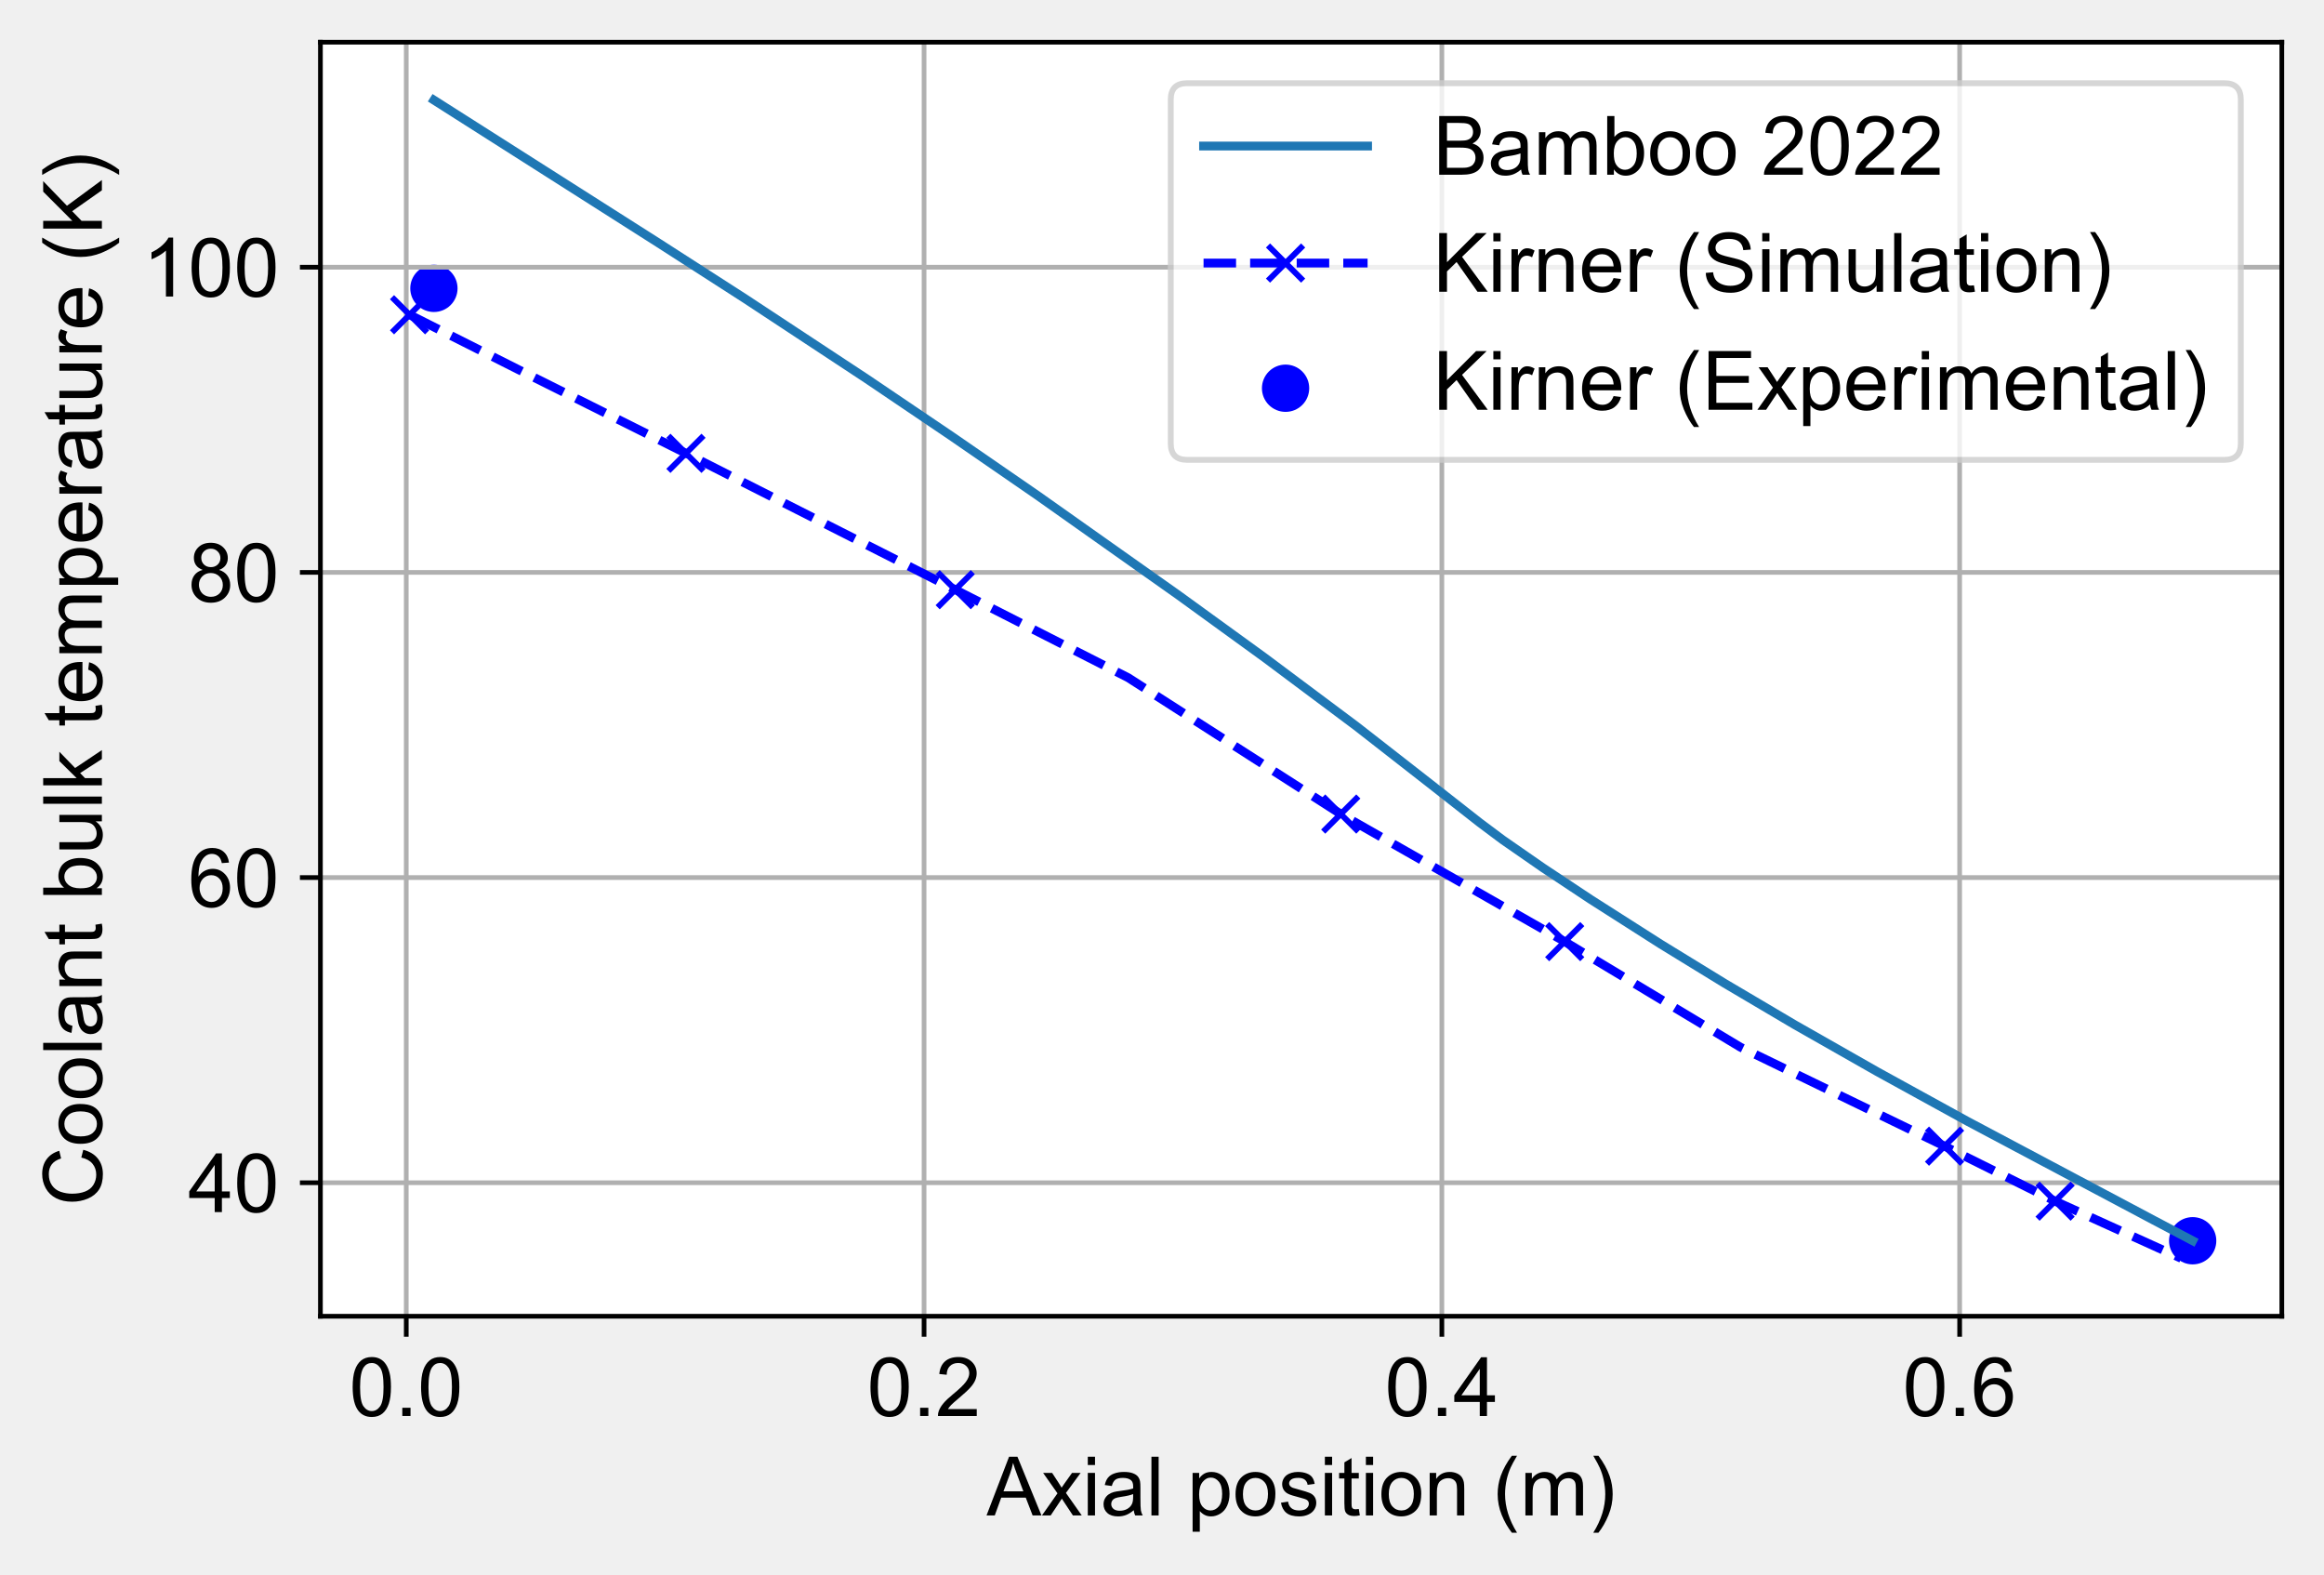
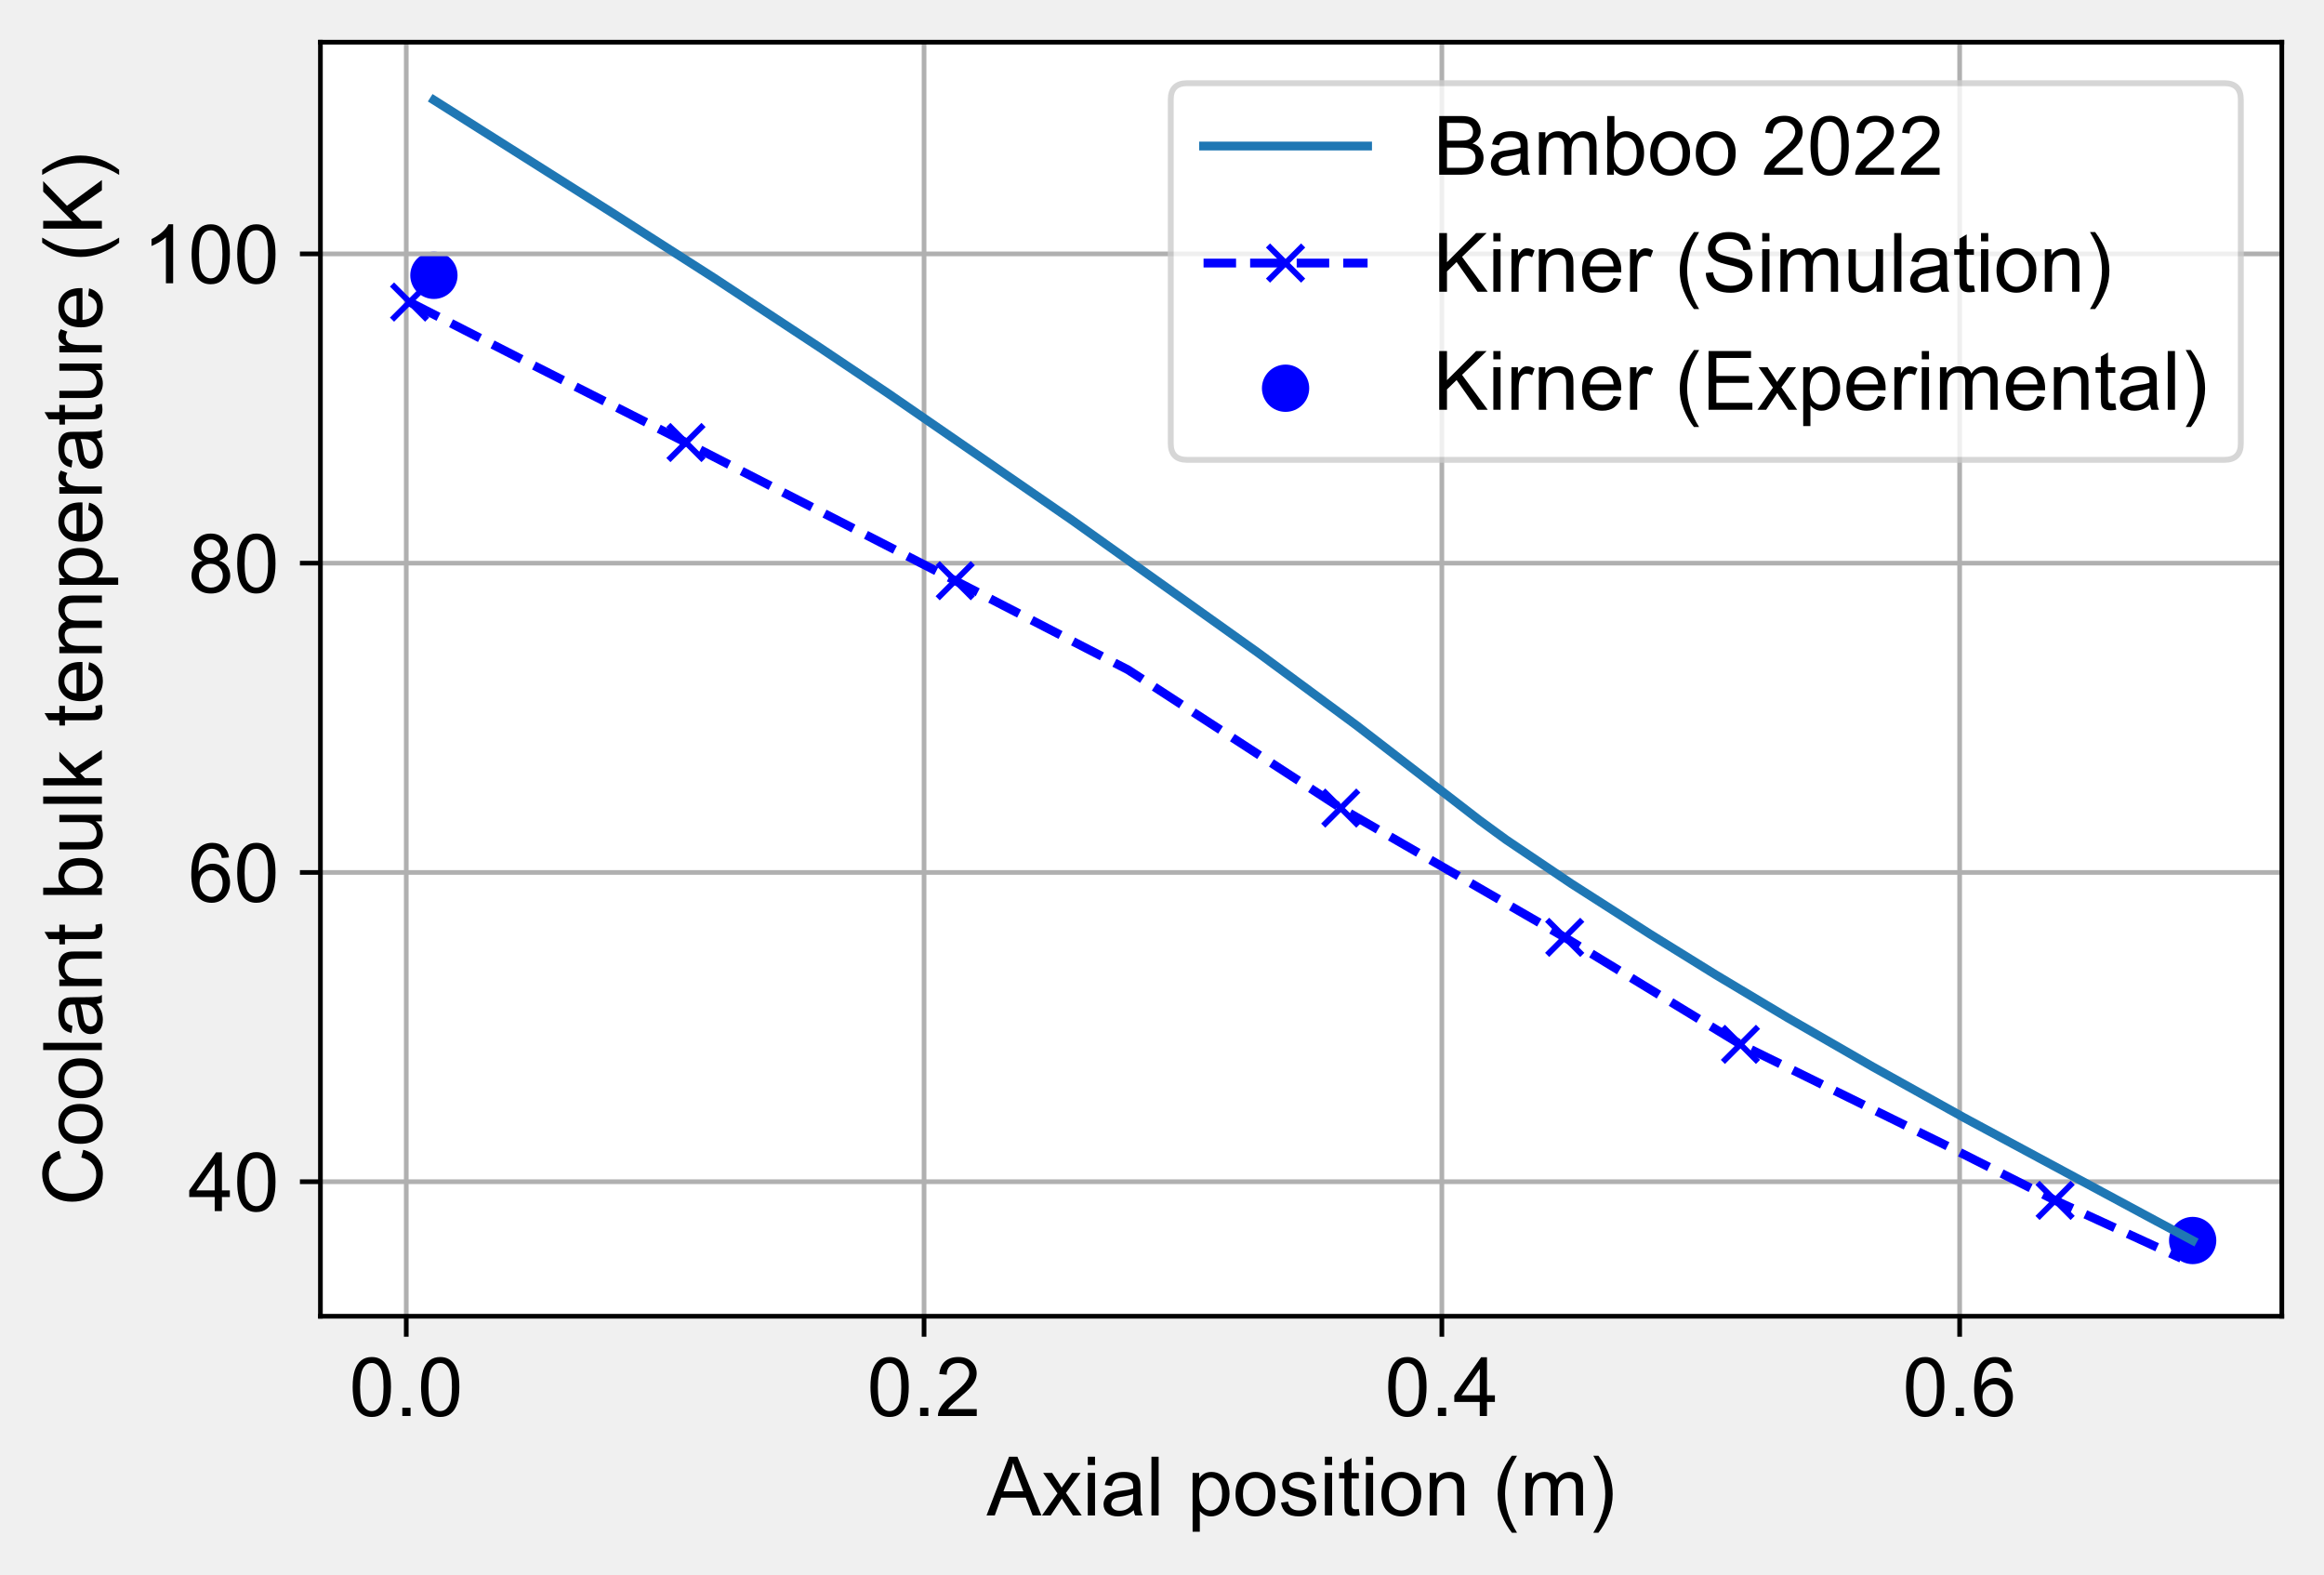
<svg xmlns="http://www.w3.org/2000/svg" xmlns:xlink="http://www.w3.org/1999/xlink" height="268.782pt" version="1.1" viewBox="0 0 396.694 268.782" width="396.694pt">
  <defs>
    <style type="text/css">*{stroke-linecap:butt;stroke-linejoin:round;}</style>
  </defs>
  <g id="figure_1">
    <g id="patch_1">
      <path d="M 0 268.782  L 396.694 268.782  L 396.694 0  L 0 0  z " style="fill:none;" />
    </g>
    <g id="axes_1">
      <g id="patch_2">
        <path d="M 54.694 224.64  L 389.494 224.64  L 389.494 7.2  L 54.694 7.2  z " style="fill:#ffffff;" />
      </g>
      <g id="PathCollection_1">
        <defs>
-           <path d="M 0 3.536  C 0.938 3.536 1.837 3.163 2.5 2.5  C 3.163 1.837 3.536 0.938 3.536 0  C 3.536 -0.938 3.163 -1.837 2.5 -2.5  C 1.837 -3.163 0.938 -3.536 0 -3.536  C -0.938 -3.536 -1.837 -3.163 -2.5 -2.5  C -3.163 -1.837 -3.536 -0.938 -3.536 0  C -3.536 0.938 -3.163 1.837 -2.5 2.5  C -1.837 3.163 -0.938 3.536 0 3.536  z " id="m0545c2f01d" style="stroke:#0000ff;" />
+           <path d="M 0 3.536  C 0.938 3.536 1.837 3.163 2.5 2.5  C 3.163 1.837 3.536 0.938 3.536 0  C 3.536 -0.938 3.163 -1.837 2.5 -2.5  C 1.837 -3.163 0.938 -3.536 0 -3.536  C -0.938 -3.536 -1.837 -3.163 -2.5 -2.5  C -3.163 -1.837 -3.536 -0.938 -3.536 0  C -3.536 0.938 -3.163 1.837 -2.5 2.5  C -1.837 3.163 -0.938 3.536 0 3.536  z " id="m2057352fea" style="stroke:#0000ff;" />
        </defs>
-         <g clip-path="url(#pb75b479ea5)">
-           <use style="fill:#0000ff;stroke:#0000ff;" x="374.276" xlink:href="#m0545c2f01d" y="211.754" />
-           <use style="fill:#0000ff;stroke:#0000ff;" x="74.066" xlink:href="#m0545c2f01d" y="49.214" />
+         <g clip-path="url(#p972bceda87)">
+           <use style="fill:#0000ff;stroke:#0000ff;" x="374.276" xlink:href="#m2057352fea" y="211.713" />
+           <use style="fill:#0000ff;stroke:#0000ff;" x="74.066" xlink:href="#m2057352fea" y="46.99" />
        </g>
      </g>
      <g id="matplotlib.axis_1">
        <g id="xtick_1">
          <g id="line2d_1">
-             <path clip-path="url(#pb75b479ea5)" d="M 69.347 224.64  L 69.347 7.2  " style="fill:none;stroke:#b0b0b0;stroke-linecap:square;stroke-width:0.8;" />
+             <path clip-path="url(#p972bceda87)" d="M 69.347 224.64  L 69.347 7.2  " style="fill:none;stroke:#b0b0b0;stroke-linecap:square;stroke-width:0.8;" />
          </g>
          <g id="line2d_2">
            <defs>
-               <path d="M 0 0  L 0 3.5  " id="me7c7c42b5c" style="stroke:#000000;stroke-width:0.8;" />
-             </defs>
-             <g>
-               <use style="stroke:#000000;stroke-width:0.8;" x="69.347" xlink:href="#me7c7c42b5c" y="224.64" />
+               <path d="M 0 0  L 0 3.5  " id="m63f755b5a6" style="stroke:#000000;stroke-width:0.8;" />
+             </defs>
+             <g>
+               <use style="stroke:#000000;stroke-width:0.8;" x="69.347" xlink:href="#m63f755b5a6" y="224.64" />
            </g>
          </g>
          <g id="text_1">
            <g transform="translate(59.61658 241.6609)scale(0.14 -0.14)">
              <defs>
                <path d="M 4.156 35.297  Q 4.156 48 6.766 55.734  Q 9.375 63.484 14.516 67.672  Q 19.672 71.875 27.484 71.875  Q 33.25 71.875 37.594 69.547  Q 41.938 67.234 44.766 62.859  Q 47.609 58.5 49.219 52.219  Q 50.828 45.953 50.828 35.297  Q 50.828 22.703 48.234 14.969  Q 45.656 7.234 40.5 3  Q 35.359 -1.219 27.484 -1.219  Q 17.141 -1.219 11.234 6.203  Q 4.156 15.141 4.156 35.297  z M 13.188 35.297  Q 13.188 17.672 17.312 11.828  Q 21.438 6 27.484 6  Q 33.547 6 37.672 11.859  Q 41.797 17.719 41.797 35.297  Q 41.797 52.984 37.672 58.781  Q 33.547 64.594 27.391 64.594  Q 21.344 64.594 17.719 59.469  Q 13.188 52.938 13.188 35.297  z " id="ArialMT-48" />
                <path d="M 9.078 0  L 9.078 10.016  L 19.094 10.016  L 19.094 0  z " id="ArialMT-46" />
              </defs>
              <use xlink:href="#ArialMT-48" />
              <use x="55.615" xlink:href="#ArialMT-46" />
              <use x="83.398" xlink:href="#ArialMT-48" />
            </g>
          </g>
        </g>
        <g id="xtick_2">
          <g id="line2d_3">
-             <path clip-path="url(#pb75b479ea5)" d="M 157.732 224.64  L 157.732 7.2  " style="fill:none;stroke:#b0b0b0;stroke-linecap:square;stroke-width:0.8;" />
+             <path clip-path="url(#p972bceda87)" d="M 157.732 224.64  L 157.732 7.2  " style="fill:none;stroke:#b0b0b0;stroke-linecap:square;stroke-width:0.8;" />
          </g>
          <g id="line2d_4">
            <g>
-               <use style="stroke:#000000;stroke-width:0.8;" x="157.732" xlink:href="#me7c7c42b5c" y="224.64" />
+               <use style="stroke:#000000;stroke-width:0.8;" x="157.732" xlink:href="#m63f755b5a6" y="224.64" />
            </g>
          </g>
          <g id="text_2">
            <g transform="translate(148.0019 241.6609)scale(0.14 -0.14)">
              <defs>
                <path d="M 50.344 8.453  L 50.344 0  L 3.031 0  Q 2.938 3.172 4.047 6.109  Q 5.859 10.938 9.828 15.625  Q 13.812 20.312 21.344 26.469  Q 33.016 36.031 37.109 41.625  Q 41.219 47.219 41.219 52.203  Q 41.219 57.422 37.469 61  Q 33.734 64.594 27.734 64.594  Q 21.391 64.594 17.578 60.781  Q 13.766 56.984 13.719 50.25  L 4.688 51.172  Q 5.609 61.281 11.656 66.578  Q 17.719 71.875 27.938 71.875  Q 38.234 71.875 44.234 66.156  Q 50.25 60.453 50.25 52  Q 50.25 47.703 48.484 43.547  Q 46.734 39.406 42.656 34.812  Q 38.578 30.219 29.109 22.219  Q 21.188 15.578 18.938 13.203  Q 16.703 10.844 15.234 8.453  z " id="ArialMT-50" />
              </defs>
              <use xlink:href="#ArialMT-48" />
              <use x="55.615" xlink:href="#ArialMT-46" />
              <use x="83.398" xlink:href="#ArialMT-50" />
            </g>
          </g>
        </g>
        <g id="xtick_3">
          <g id="line2d_5">
-             <path clip-path="url(#pb75b479ea5)" d="M 246.117 224.64  L 246.117 7.2  " style="fill:none;stroke:#b0b0b0;stroke-linecap:square;stroke-width:0.8;" />
+             <path clip-path="url(#p972bceda87)" d="M 246.117 224.64  L 246.117 7.2  " style="fill:none;stroke:#b0b0b0;stroke-linecap:square;stroke-width:0.8;" />
          </g>
          <g id="line2d_6">
            <g>
-               <use style="stroke:#000000;stroke-width:0.8;" x="246.117" xlink:href="#me7c7c42b5c" y="224.64" />
+               <use style="stroke:#000000;stroke-width:0.8;" x="246.117" xlink:href="#m63f755b5a6" y="224.64" />
            </g>
          </g>
          <g id="text_3">
            <g transform="translate(236.3872 241.6609)scale(0.14 -0.14)">
              <defs>
                <path d="M 32.328 0  L 32.328 17.141  L 1.266 17.141  L 1.266 25.203  L 33.938 71.578  L 41.109 71.578  L 41.109 25.203  L 50.781 25.203  L 50.781 17.141  L 41.109 17.141  L 41.109 0  z M 32.328 25.203  L 32.328 57.469  L 9.906 25.203  z " id="ArialMT-52" />
              </defs>
              <use xlink:href="#ArialMT-48" />
              <use x="55.615" xlink:href="#ArialMT-46" />
              <use x="83.398" xlink:href="#ArialMT-52" />
            </g>
          </g>
        </g>
        <g id="xtick_4">
          <g id="line2d_7">
-             <path clip-path="url(#pb75b479ea5)" d="M 334.502 224.64  L 334.502 7.2  " style="fill:none;stroke:#b0b0b0;stroke-linecap:square;stroke-width:0.8;" />
+             <path clip-path="url(#p972bceda87)" d="M 334.502 224.64  L 334.502 7.2  " style="fill:none;stroke:#b0b0b0;stroke-linecap:square;stroke-width:0.8;" />
          </g>
          <g id="line2d_8">
            <g>
-               <use style="stroke:#000000;stroke-width:0.8;" x="334.502" xlink:href="#me7c7c42b5c" y="224.64" />
+               <use style="stroke:#000000;stroke-width:0.8;" x="334.502" xlink:href="#m63f755b5a6" y="224.64" />
            </g>
          </g>
          <g id="text_4">
            <g transform="translate(324.7725 241.6609)scale(0.14 -0.14)">
              <defs>
                <path d="M 49.75 54.047  L 41.016 53.375  Q 39.844 58.547 37.703 60.891  Q 34.125 64.656 28.906 64.656  Q 24.703 64.656 21.531 62.312  Q 17.391 59.281 14.984 53.469  Q 12.594 47.656 12.5 36.922  Q 15.672 41.75 20.266 44.094  Q 24.859 46.438 29.891 46.438  Q 38.672 46.438 44.844 39.969  Q 51.031 33.5 51.031 23.25  Q 51.031 16.5 48.125 10.719  Q 45.219 4.938 40.141 1.859  Q 35.062 -1.219 28.609 -1.219  Q 17.625 -1.219 10.688 6.859  Q 3.766 14.938 3.766 33.5  Q 3.766 54.25 11.422 63.672  Q 18.109 71.875 29.438 71.875  Q 37.891 71.875 43.281 67.141  Q 48.688 62.406 49.75 54.047  z M 13.875 23.188  Q 13.875 18.656 15.797 14.5  Q 17.719 10.359 21.188 8.172  Q 24.656 6 28.469 6  Q 34.031 6 38.031 10.484  Q 42.047 14.984 42.047 22.703  Q 42.047 30.125 38.078 34.391  Q 34.125 38.672 28.125 38.672  Q 22.172 38.672 18.016 34.391  Q 13.875 30.125 13.875 23.188  z " id="ArialMT-54" />
              </defs>
              <use xlink:href="#ArialMT-48" />
              <use x="55.615" xlink:href="#ArialMT-46" />
              <use x="83.398" xlink:href="#ArialMT-54" />
            </g>
          </g>
        </g>
        <g id="text_5">
          <g transform="translate(168.4139 258.635)scale(0.14 -0.14)">
            <defs>
              <path d="M -0.141 0  L 27.344 71.578  L 37.547 71.578  L 66.844 0  L 56.062 0  L 47.703 21.688  L 17.781 21.688  L 9.906 0  z M 20.516 29.391  L 44.781 29.391  L 37.312 49.219  Q 33.891 58.25 32.234 64.062  Q 30.859 57.172 28.375 50.391  z " id="ArialMT-65" />
              <path d="M 0.734 0  L 19.672 26.953  L 2.156 51.859  L 13.141 51.859  L 21.094 39.703  Q 23.344 36.234 24.703 33.891  Q 26.859 37.109 28.656 39.594  L 37.406 51.859  L 47.906 51.859  L 29.984 27.438  L 49.266 0  L 38.484 0  L 27.828 16.109  L 25 20.453  L 11.375 0  z " id="ArialMT-120" />
              <path d="M 6.641 61.469  L 6.641 71.578  L 15.438 71.578  L 15.438 61.469  z M 6.641 0  L 6.641 51.859  L 15.438 51.859  L 15.438 0  z " id="ArialMT-105" />
              <path d="M 40.438 6.391  Q 35.547 2.25 31.031 0.531  Q 26.516 -1.172 21.344 -1.172  Q 12.797 -1.172 8.203 3  Q 3.609 7.172 3.609 13.672  Q 3.609 17.484 5.344 20.625  Q 7.078 23.781 9.891 25.688  Q 12.703 27.594 16.219 28.562  Q 18.797 29.25 24.031 29.891  Q 34.672 31.156 39.703 32.906  Q 39.75 34.719 39.75 35.203  Q 39.75 40.578 37.25 42.781  Q 33.891 45.75 27.25 45.75  Q 21.047 45.75 18.094 43.578  Q 15.141 41.406 13.719 35.891  L 5.125 37.062  Q 6.297 42.578 8.984 45.969  Q 11.672 49.359 16.75 51.188  Q 21.828 53.031 28.516 53.031  Q 35.156 53.031 39.297 51.469  Q 43.453 49.906 45.406 47.531  Q 47.359 45.172 48.141 41.547  Q 48.578 39.312 48.578 33.453  L 48.578 21.734  Q 48.578 9.469 49.141 6.219  Q 49.703 2.984 51.375 0  L 42.188 0  Q 40.828 2.734 40.438 6.391  z M 39.703 26.031  Q 34.906 24.078 25.344 22.703  Q 19.922 21.922 17.672 20.938  Q 15.438 19.969 14.203 18.094  Q 12.984 16.219 12.984 13.922  Q 12.984 10.406 15.641 8.062  Q 18.312 5.719 23.438 5.719  Q 28.516 5.719 32.469 7.938  Q 36.422 10.156 38.281 14.016  Q 39.703 17 39.703 22.797  z " id="ArialMT-97" />
              <path d="M 6.391 0  L 6.391 71.578  L 15.188 71.578  L 15.188 0  z " id="ArialMT-108" />
              <path id="ArialMT-32" />
              <path d="M 6.594 -19.875  L 6.594 51.859  L 14.594 51.859  L 14.594 45.125  Q 17.438 49.078 21 51.047  Q 24.562 53.031 29.641 53.031  Q 36.281 53.031 41.359 49.609  Q 46.438 46.188 49.016 39.953  Q 51.609 33.734 51.609 26.312  Q 51.609 18.359 48.75 11.984  Q 45.906 5.609 40.453 2.219  Q 35.016 -1.172 29 -1.172  Q 24.609 -1.172 21.109 0.688  Q 17.625 2.547 15.375 5.375  L 15.375 -19.875  z M 14.547 25.641  Q 14.547 15.625 18.594 10.844  Q 22.656 6.062 28.422 6.062  Q 34.281 6.062 38.453 11.016  Q 42.625 15.969 42.625 26.375  Q 42.625 36.281 38.547 41.203  Q 34.469 46.141 28.812 46.141  Q 23.188 46.141 18.859 40.891  Q 14.547 35.641 14.547 25.641  z " id="ArialMT-112" />
              <path d="M 3.328 25.922  Q 3.328 40.328 11.328 47.266  Q 18.016 53.031 27.641 53.031  Q 38.328 53.031 45.109 46.016  Q 51.906 39.016 51.906 26.656  Q 51.906 16.656 48.906 10.906  Q 45.906 5.172 40.156 2  Q 34.422 -1.172 27.641 -1.172  Q 16.75 -1.172 10.031 5.812  Q 3.328 12.797 3.328 25.922  z M 12.359 25.922  Q 12.359 15.969 16.703 11.016  Q 21.047 6.062 27.641 6.062  Q 34.188 6.062 38.531 11.031  Q 42.875 16.016 42.875 26.219  Q 42.875 35.844 38.5 40.797  Q 34.125 45.75 27.641 45.75  Q 21.047 45.75 16.703 40.812  Q 12.359 35.891 12.359 25.922  z " id="ArialMT-111" />
              <path d="M 3.078 15.484  L 11.766 16.844  Q 12.5 11.625 15.844 8.844  Q 19.188 6.062 25.203 6.062  Q 31.25 6.062 34.172 8.516  Q 37.109 10.984 37.109 14.312  Q 37.109 17.281 34.516 19  Q 32.719 20.172 25.531 21.969  Q 15.875 24.422 12.141 26.203  Q 8.406 27.984 6.469 31.125  Q 4.547 34.281 4.547 38.094  Q 4.547 41.547 6.125 44.5  Q 7.719 47.469 10.453 49.422  Q 12.5 50.922 16.031 51.969  Q 19.578 53.031 23.641 53.031  Q 29.734 53.031 34.344 51.266  Q 38.969 49.516 41.156 46.5  Q 43.359 43.5 44.188 38.484  L 35.594 37.312  Q 35.016 41.312 32.203 43.547  Q 29.391 45.797 24.266 45.797  Q 18.219 45.797 15.625 43.797  Q 13.031 41.797 13.031 39.109  Q 13.031 37.406 14.109 36.031  Q 15.188 34.625 17.484 33.688  Q 18.797 33.203 25.25 31.453  Q 34.578 28.953 38.25 27.359  Q 41.938 25.781 44.031 22.75  Q 46.141 19.734 46.141 15.234  Q 46.141 10.844 43.578 6.953  Q 41.016 3.078 36.172 0.953  Q 31.344 -1.172 25.25 -1.172  Q 15.141 -1.172 9.844 3.031  Q 4.547 7.234 3.078 15.484  z " id="ArialMT-115" />
              <path d="M 25.781 7.859  L 27.047 0.094  Q 23.344 -0.688 20.406 -0.688  Q 15.625 -0.688 12.984 0.828  Q 10.359 2.344 9.281 4.812  Q 8.203 7.281 8.203 15.188  L 8.203 45.016  L 1.766 45.016  L 1.766 51.859  L 8.203 51.859  L 8.203 64.703  L 16.938 69.969  L 16.938 51.859  L 25.781 51.859  L 25.781 45.016  L 16.938 45.016  L 16.938 14.703  Q 16.938 10.938 17.406 9.859  Q 17.875 8.797 18.922 8.156  Q 19.969 7.516 21.922 7.516  Q 23.391 7.516 25.781 7.859  z " id="ArialMT-116" />
              <path d="M 6.594 0  L 6.594 51.859  L 14.5 51.859  L 14.5 44.484  Q 20.219 53.031 31 53.031  Q 35.688 53.031 39.625 51.344  Q 43.562 49.656 45.516 46.922  Q 47.469 44.188 48.25 40.438  Q 48.734 37.984 48.734 31.891  L 48.734 0  L 39.938 0  L 39.938 31.547  Q 39.938 36.922 38.906 39.578  Q 37.891 42.234 35.281 43.812  Q 32.672 45.406 29.156 45.406  Q 23.531 45.406 19.453 41.844  Q 15.375 38.281 15.375 28.328  L 15.375 0  z " id="ArialMT-110" />
              <path d="M 23.391 -21.047  Q 16.109 -11.859 11.078 0.438  Q 6.062 12.75 6.062 25.922  Q 6.062 37.547 9.812 48.188  Q 14.203 60.547 23.391 72.797  L 29.688 72.797  Q 23.781 62.641 21.875 58.297  Q 18.891 51.562 17.188 44.234  Q 15.094 35.109 15.094 25.875  Q 15.094 2.391 29.688 -21.047  z " id="ArialMT-40" />
              <path d="M 6.594 0  L 6.594 51.859  L 14.453 51.859  L 14.453 44.578  Q 16.891 48.391 20.938 50.703  Q 25 53.031 30.172 53.031  Q 35.938 53.031 39.625 50.641  Q 43.312 48.25 44.828 43.953  Q 50.984 53.031 60.844 53.031  Q 68.562 53.031 72.703 48.75  Q 76.859 44.484 76.859 35.594  L 76.859 0  L 68.109 0  L 68.109 32.672  Q 68.109 37.938 67.25 40.25  Q 66.406 42.578 64.156 43.984  Q 61.922 45.406 58.891 45.406  Q 53.422 45.406 49.797 41.766  Q 46.188 38.141 46.188 30.125  L 46.188 0  L 37.406 0  L 37.406 33.688  Q 37.406 39.547 35.25 42.469  Q 33.109 45.406 28.219 45.406  Q 24.516 45.406 21.359 43.453  Q 18.219 41.5 16.797 37.734  Q 15.375 33.984 15.375 26.906  L 15.375 0  z " id="ArialMT-109" />
              <path d="M 12.359 -21.047  L 6.062 -21.047  Q 20.656 2.391 20.656 25.875  Q 20.656 35.062 18.562 44.094  Q 16.891 51.422 13.922 58.156  Q 12.016 62.547 6.062 72.797  L 12.359 72.797  Q 21.531 60.547 25.922 48.188  Q 29.688 37.547 29.688 25.922  Q 29.688 12.75 24.625 0.438  Q 19.578 -11.859 12.359 -21.047  z " id="ArialMT-41" />
            </defs>
            <use xlink:href="#ArialMT-65" />
            <use x="66.699" xlink:href="#ArialMT-120" />
            <use x="116.699" xlink:href="#ArialMT-105" />
            <use x="138.916" xlink:href="#ArialMT-97" />
            <use x="194.531" xlink:href="#ArialMT-108" />
            <use x="216.748" xlink:href="#ArialMT-32" />
            <use x="244.531" xlink:href="#ArialMT-112" />
            <use x="300.146" xlink:href="#ArialMT-111" />
            <use x="355.762" xlink:href="#ArialMT-115" />
            <use x="405.762" xlink:href="#ArialMT-105" />
            <use x="427.979" xlink:href="#ArialMT-116" />
            <use x="455.762" xlink:href="#ArialMT-105" />
            <use x="477.979" xlink:href="#ArialMT-111" />
            <use x="533.594" xlink:href="#ArialMT-110" />
            <use x="589.209" xlink:href="#ArialMT-32" />
            <use x="616.992" xlink:href="#ArialMT-40" />
            <use x="650.293" xlink:href="#ArialMT-109" />
            <use x="733.594" xlink:href="#ArialMT-41" />
          </g>
        </g>
      </g>
      <g id="matplotlib.axis_2">
        <g id="ytick_1">
          <g id="line2d_9">
-             <path clip-path="url(#pb75b479ea5)" d="M 54.694 201.853  L 389.494 201.853  " style="fill:none;stroke:#b0b0b0;stroke-linecap:square;stroke-width:0.8;" />
+             <path clip-path="url(#p972bceda87)" d="M 54.694 201.679  L 389.494 201.679  " style="fill:none;stroke:#b0b0b0;stroke-linecap:square;stroke-width:0.8;" />
          </g>
          <g id="line2d_10">
            <defs>
-               <path d="M 0 0  L -3.5 0  " id="mcf9f94a2c7" style="stroke:#000000;stroke-width:0.8;" />
-             </defs>
-             <g>
-               <use style="stroke:#000000;stroke-width:0.8;" x="54.694" xlink:href="#mcf9f94a2c7" y="201.853" />
+               <path d="M 0 0  L -3.5 0  " id="mb4ee91634c" style="stroke:#000000;stroke-width:0.8;" />
+             </defs>
+             <g>
+               <use style="stroke:#000000;stroke-width:0.8;" x="54.694" xlink:href="#mb4ee91634c" y="201.679" />
            </g>
          </g>
          <g id="text_6">
-             <g transform="translate(32.12344 206.8631)scale(0.14 -0.14)">
+             <g transform="translate(32.12344 206.6898)scale(0.14 -0.14)">
              <use xlink:href="#ArialMT-52" />
              <use x="55.615" xlink:href="#ArialMT-48" />
            </g>
          </g>
        </g>
        <g id="ytick_2">
          <g id="line2d_11">
-             <path clip-path="url(#pb75b479ea5)" d="M 54.694 149.769  L 389.494 149.769  " style="fill:none;stroke:#b0b0b0;stroke-linecap:square;stroke-width:0.8;" />
+             <path clip-path="url(#p972bceda87)" d="M 54.694 148.896  L 389.494 148.896  " style="fill:none;stroke:#b0b0b0;stroke-linecap:square;stroke-width:0.8;" />
          </g>
          <g id="line2d_12">
            <g>
-               <use style="stroke:#000000;stroke-width:0.8;" x="54.694" xlink:href="#mcf9f94a2c7" y="149.769" />
+               <use style="stroke:#000000;stroke-width:0.8;" x="54.694" xlink:href="#mb4ee91634c" y="148.896" />
            </g>
          </g>
          <g id="text_7">
-             <g transform="translate(32.12344 154.7796)scale(0.14 -0.14)">
+             <g transform="translate(32.12344 153.9065)scale(0.14 -0.14)">
              <use xlink:href="#ArialMT-54" />
              <use x="55.615" xlink:href="#ArialMT-48" />
            </g>
          </g>
        </g>
        <g id="ytick_3">
          <g id="line2d_13">
-             <path clip-path="url(#pb75b479ea5)" d="M 54.694 97.686  L 389.494 97.686  " style="fill:none;stroke:#b0b0b0;stroke-linecap:square;stroke-width:0.8;" />
+             <path clip-path="url(#p972bceda87)" d="M 54.694 96.113  L 389.494 96.113  " style="fill:none;stroke:#b0b0b0;stroke-linecap:square;stroke-width:0.8;" />
          </g>
          <g id="line2d_14">
            <g>
-               <use style="stroke:#000000;stroke-width:0.8;" x="54.694" xlink:href="#mcf9f94a2c7" y="97.686" />
+               <use style="stroke:#000000;stroke-width:0.8;" x="54.694" xlink:href="#mb4ee91634c" y="96.113" />
            </g>
          </g>
          <g id="text_8">
-             <g transform="translate(32.12344 102.6961)scale(0.14 -0.14)">
+             <g transform="translate(32.12344 101.1233)scale(0.14 -0.14)">
              <defs>
                <path d="M 17.672 38.812  Q 12.203 40.828 9.562 44.531  Q 6.938 48.25 6.938 53.422  Q 6.938 61.234 12.547 66.547  Q 18.172 71.875 27.484 71.875  Q 36.859 71.875 42.578 66.422  Q 48.297 60.984 48.297 53.172  Q 48.297 48.188 45.672 44.5  Q 43.062 40.828 37.75 38.812  Q 44.344 36.672 47.781 31.875  Q 51.219 27.094 51.219 20.453  Q 51.219 11.281 44.719 5.031  Q 38.234 -1.219 27.641 -1.219  Q 17.047 -1.219 10.547 5.047  Q 4.047 11.328 4.047 20.703  Q 4.047 27.688 7.594 32.391  Q 11.141 37.109 17.672 38.812  z M 15.922 53.719  Q 15.922 48.641 19.188 45.406  Q 22.469 42.188 27.688 42.188  Q 32.766 42.188 36.016 45.375  Q 39.266 48.578 39.266 53.219  Q 39.266 58.062 35.906 61.359  Q 32.562 64.656 27.594 64.656  Q 22.562 64.656 19.234 61.422  Q 15.922 58.203 15.922 53.719  z M 13.094 20.656  Q 13.094 16.891 14.875 13.375  Q 16.656 9.859 20.172 7.922  Q 23.688 6 27.734 6  Q 34.031 6 38.125 10.047  Q 42.234 14.109 42.234 20.359  Q 42.234 26.703 38.016 30.859  Q 33.797 35.016 27.438 35.016  Q 21.234 35.016 17.156 30.906  Q 13.094 26.812 13.094 20.656  z " id="ArialMT-56" />
              </defs>
              <use xlink:href="#ArialMT-56" />
              <use x="55.615" xlink:href="#ArialMT-48" />
            </g>
          </g>
        </g>
        <g id="ytick_4">
          <g id="line2d_15">
-             <path clip-path="url(#pb75b479ea5)" d="M 54.694 45.602  L 389.494 45.602  " style="fill:none;stroke:#b0b0b0;stroke-linecap:square;stroke-width:0.8;" />
+             <path clip-path="url(#p972bceda87)" d="M 54.694 43.33  L 389.494 43.33  " style="fill:none;stroke:#b0b0b0;stroke-linecap:square;stroke-width:0.8;" />
          </g>
          <g id="line2d_16">
            <g>
-               <use style="stroke:#000000;stroke-width:0.8;" x="54.694" xlink:href="#mcf9f94a2c7" y="45.602" />
+               <use style="stroke:#000000;stroke-width:0.8;" x="54.694" xlink:href="#mb4ee91634c" y="43.33" />
            </g>
          </g>
          <g id="text_9">
-             <g transform="translate(24.33813 50.61264)scale(0.14 -0.14)">
+             <g transform="translate(24.33813 48.34002)scale(0.14 -0.14)">
              <defs>
                <path d="M 37.25 0  L 28.469 0  L 28.469 56  Q 25.297 52.984 20.141 49.953  Q 14.984 46.922 10.891 45.406  L 10.891 53.906  Q 18.266 57.375 23.781 62.297  Q 29.297 67.234 31.594 71.875  L 37.25 71.875  z " id="ArialMT-49" />
              </defs>
              <use xlink:href="#ArialMT-49" />
              <use x="55.615" xlink:href="#ArialMT-48" />
              <use x="111.23" xlink:href="#ArialMT-48" />
            </g>
          </g>
        </g>
        <g id="text_10">
          <g transform="translate(17.39156 205.7891)rotate(-90)scale(0.14 -0.14)">
            <defs>
              <path d="M 58.797 25.094  L 68.266 22.703  Q 65.281 11.031 57.547 4.906  Q 49.812 -1.219 38.625 -1.219  Q 27.047 -1.219 19.797 3.484  Q 12.547 8.203 8.766 17.141  Q 4.984 26.078 4.984 36.328  Q 4.984 47.516 9.25 55.828  Q 13.531 64.156 21.406 68.469  Q 29.297 72.797 38.766 72.797  Q 49.516 72.797 56.828 67.328  Q 64.156 61.859 67.047 51.953  L 57.719 49.75  Q 55.219 57.562 50.484 61.125  Q 45.75 64.703 38.578 64.703  Q 30.328 64.703 24.781 60.734  Q 19.234 56.781 16.984 50.109  Q 14.75 43.453 14.75 36.375  Q 14.75 27.25 17.406 20.438  Q 20.062 13.625 25.672 10.25  Q 31.297 6.891 37.844 6.891  Q 45.797 6.891 51.312 11.469  Q 56.844 16.062 58.797 25.094  z " id="ArialMT-67" />
              <path d="M 14.703 0  L 6.547 0  L 6.547 71.578  L 15.328 71.578  L 15.328 46.047  Q 20.906 53.031 29.547 53.031  Q 34.328 53.031 38.594 51.094  Q 42.875 49.172 45.625 45.672  Q 48.391 42.188 49.953 37.25  Q 51.516 32.328 51.516 26.703  Q 51.516 13.375 44.922 6.094  Q 38.328 -1.172 29.109 -1.172  Q 19.922 -1.172 14.703 6.5  z M 14.594 26.312  Q 14.594 17 17.141 12.844  Q 21.297 6.062 28.375 6.062  Q 34.125 6.062 38.328 11.062  Q 42.531 16.062 42.531 25.984  Q 42.531 36.141 38.5 40.969  Q 34.469 45.797 28.766 45.797  Q 23 45.797 18.797 40.797  Q 14.594 35.797 14.594 26.312  z " id="ArialMT-98" />
              <path d="M 40.578 0  L 40.578 7.625  Q 34.516 -1.172 24.125 -1.172  Q 19.531 -1.172 15.547 0.578  Q 11.578 2.344 9.641 5  Q 7.719 7.672 6.938 11.531  Q 6.391 14.109 6.391 19.734  L 6.391 51.859  L 15.188 51.859  L 15.188 23.094  Q 15.188 16.219 15.719 13.812  Q 16.547 10.359 19.234 8.375  Q 21.922 6.391 25.875 6.391  Q 29.828 6.391 33.297 8.422  Q 36.766 10.453 38.203 13.938  Q 39.656 17.438 39.656 24.078  L 39.656 51.859  L 48.438 51.859  L 48.438 0  z " id="ArialMT-117" />
              <path d="M 6.641 0  L 6.641 71.578  L 15.438 71.578  L 15.438 30.766  L 36.234 51.859  L 47.609 51.859  L 27.781 32.625  L 49.609 0  L 38.766 0  L 21.625 26.516  L 15.438 20.562  L 15.438 0  z " id="ArialMT-107" />
              <path d="M 42.094 16.703  L 51.172 15.578  Q 49.031 7.625 43.219 3.219  Q 37.406 -1.172 28.375 -1.172  Q 17 -1.172 10.328 5.828  Q 3.656 12.844 3.656 25.484  Q 3.656 38.578 10.391 45.797  Q 17.141 53.031 27.875 53.031  Q 38.281 53.031 44.875 45.953  Q 51.469 38.875 51.469 26.031  Q 51.469 25.25 51.422 23.688  L 12.75 23.688  Q 13.234 15.141 17.578 10.594  Q 21.922 6.062 28.422 6.062  Q 33.25 6.062 36.672 8.594  Q 40.094 11.141 42.094 16.703  z M 13.234 30.906  L 42.188 30.906  Q 41.609 37.453 38.875 40.719  Q 34.672 45.797 27.984 45.797  Q 21.922 45.797 17.797 41.75  Q 13.672 37.703 13.234 30.906  z " id="ArialMT-101" />
              <path d="M 6.5 0  L 6.5 51.859  L 14.406 51.859  L 14.406 44  Q 17.438 49.516 20 51.266  Q 22.562 53.031 25.641 53.031  Q 30.078 53.031 34.672 50.203  L 31.641 42.047  Q 28.422 43.953 25.203 43.953  Q 22.312 43.953 20.016 42.219  Q 17.719 40.484 16.75 37.406  Q 15.281 32.719 15.281 27.156  L 15.281 0  z " id="ArialMT-114" />
              <path d="M 7.328 0  L 7.328 71.578  L 16.797 71.578  L 16.797 36.078  L 52.344 71.578  L 65.188 71.578  L 35.156 42.578  L 66.5 0  L 54 0  L 28.516 36.234  L 16.797 24.812  L 16.797 0  z " id="ArialMT-75" />
            </defs>
            <use xlink:href="#ArialMT-67" />
            <use x="72.217" xlink:href="#ArialMT-111" />
            <use x="127.832" xlink:href="#ArialMT-111" />
            <use x="183.447" xlink:href="#ArialMT-108" />
            <use x="205.664" xlink:href="#ArialMT-97" />
            <use x="261.279" xlink:href="#ArialMT-110" />
            <use x="316.895" xlink:href="#ArialMT-116" />
            <use x="344.678" xlink:href="#ArialMT-32" />
            <use x="372.461" xlink:href="#ArialMT-98" />
            <use x="428.076" xlink:href="#ArialMT-117" />
            <use x="483.691" xlink:href="#ArialMT-108" />
            <use x="505.908" xlink:href="#ArialMT-107" />
            <use x="555.908" xlink:href="#ArialMT-32" />
            <use x="583.691" xlink:href="#ArialMT-116" />
            <use x="611.475" xlink:href="#ArialMT-101" />
            <use x="667.09" xlink:href="#ArialMT-109" />
            <use x="750.391" xlink:href="#ArialMT-112" />
            <use x="806.006" xlink:href="#ArialMT-101" />
            <use x="861.621" xlink:href="#ArialMT-114" />
            <use x="894.922" xlink:href="#ArialMT-97" />
            <use x="950.537" xlink:href="#ArialMT-116" />
            <use x="978.32" xlink:href="#ArialMT-117" />
            <use x="1033.936" xlink:href="#ArialMT-114" />
            <use x="1067.236" xlink:href="#ArialMT-101" />
            <use x="1122.852" xlink:href="#ArialMT-32" />
            <use x="1150.635" xlink:href="#ArialMT-40" />
            <use x="1183.936" xlink:href="#ArialMT-75" />
            <use x="1250.635" xlink:href="#ArialMT-41" />
          </g>
        </g>
      </g>
      <g id="line2d_17">
-         <path clip-path="url(#pb75b479ea5)" d="M 374.276 211.754  L 367.665 208.27  L 335.811 191.355  L 320.485 182.929  L 306.361 174.897  L 294.34 167.795  L 283.522 161.161  L 271.501 153.495  L 263.388 148.114  L 256.476 143.316  L 252.569 140.394  L 244.155 133.798  L 231.534 123.95  L 215.907 112.272  L 201.182 101.593  L 177.141 84.592  L 162.416 74.438  L 147.992 64.688  L 127.257 51.025  L 112.532 41.551  L 74.066 17.084  L 74.066 17.084  " style="fill:none;stroke:#1f77b4;stroke-linecap:square;stroke-width:1.5;" />
+         <path clip-path="url(#p972bceda87)" d="M 374.276 211.713  L 367.965 208.344  L 335.21 190.723  L 319.583 182.019  L 305.159 173.712  L 292.838 166.348  L 281.719 159.459  L 268.196 150.8  L 257.077 143.307  L 252.569 140.013  L 244.456 133.75  L 231.534 123.789  L 214.705 111.374  L 182.851 88.684  L 151.598 67.141  L 139.878 59.28  L 121.847 47.413  L 104.418 36.265  L 74.066 17.084  L 74.066 17.084  " style="fill:none;stroke:#1f77b4;stroke-linecap:square;stroke-width:1.5;" />
      </g>
      <g id="line2d_18">
-         <path clip-path="url(#pb75b479ea5)" d="M 69.912 53.719  L 88.539 63.105  L 117.088 77.368  L 163.053 100.641  L 192.569 115.657  L 228.86 138.931  L 267.087 160.702  L 297.085 178.72  L 331.922 195.613  L 350.792 204.996  L 372.323 214.756  " style="fill:none;stroke:#0000ff;stroke-dasharray:5.55,2.4;stroke-dashoffset:0;stroke-width:1.5;" />
+         <path clip-path="url(#p972bceda87)" d="M 69.912 51.556  L 88.539 61.067  L 117.088 75.522  L 163.053 99.108  L 192.569 114.326  L 228.86 137.912  L 267.087 159.975  L 297.085 178.236  L 331.922 195.356  L 350.792 204.865  L 372.323 214.756  " style="fill:none;stroke:#0000ff;stroke-dasharray:5.55,2.4;stroke-dashoffset:0;stroke-width:1.5;" />
        <defs>
-           <path d="M -3 3  L 3 -3  M -3 -3  L 3 3  " id="mc95725110f" style="stroke:#0000ff;" />
+           <path d="M -3 3  L 3 -3  M -3 -3  L 3 3  " id="m4bb90936c9" style="stroke:#0000ff;" />
        </defs>
-         <g clip-path="url(#pb75b479ea5)">
-           <use style="fill:#0000ff;stroke:#0000ff;" x="69.912" xlink:href="#mc95725110f" y="53.719" />
-           <use style="fill:#0000ff;stroke:#0000ff;" x="117.088" xlink:href="#mc95725110f" y="77.368" />
-           <use style="fill:#0000ff;stroke:#0000ff;" x="163.053" xlink:href="#mc95725110f" y="100.641" />
-           <use style="fill:#0000ff;stroke:#0000ff;" x="228.86" xlink:href="#mc95725110f" y="138.931" />
-           <use style="fill:#0000ff;stroke:#0000ff;" x="267.087" xlink:href="#mc95725110f" y="160.702" />
-           <use style="fill:#0000ff;stroke:#0000ff;" x="331.922" xlink:href="#mc95725110f" y="195.613" />
-           <use style="fill:#0000ff;stroke:#0000ff;" x="350.792" xlink:href="#mc95725110f" y="204.996" />
+         <g clip-path="url(#p972bceda87)">
+           <use style="fill:#0000ff;stroke:#0000ff;" x="69.912" xlink:href="#m4bb90936c9" y="51.556" />
+           <use style="fill:#0000ff;stroke:#0000ff;" x="117.088" xlink:href="#m4bb90936c9" y="75.522" />
+           <use style="fill:#0000ff;stroke:#0000ff;" x="163.053" xlink:href="#m4bb90936c9" y="99.108" />
+           <use style="fill:#0000ff;stroke:#0000ff;" x="228.86" xlink:href="#m4bb90936c9" y="137.912" />
+           <use style="fill:#0000ff;stroke:#0000ff;" x="267.087" xlink:href="#m4bb90936c9" y="159.975" />
+           <use style="fill:#0000ff;stroke:#0000ff;" x="297.085" xlink:href="#m4bb90936c9" y="178.236" />
+           <use style="fill:#0000ff;stroke:#0000ff;" x="350.792" xlink:href="#m4bb90936c9" y="204.865" />
        </g>
      </g>
      <g id="patch_3">
        <path d="M 54.694 224.64  L 54.694 7.2  " style="fill:none;stroke:#000000;stroke-linecap:square;stroke-linejoin:miter;stroke-width:0.8;" />
      </g>
      <g id="patch_4">
        <path d="M 389.494 224.64  L 389.494 7.2  " style="fill:none;stroke:#000000;stroke-linecap:square;stroke-linejoin:miter;stroke-width:0.8;" />
      </g>
      <g id="patch_5">
        <path d="M 54.694 224.64  L 389.494 224.64  " style="fill:none;stroke:#000000;stroke-linecap:square;stroke-linejoin:miter;stroke-width:0.8;" />
      </g>
      <g id="patch_6">
        <path d="M 54.694 7.2  L 389.494 7.2  " style="fill:none;stroke:#000000;stroke-linecap:square;stroke-linejoin:miter;stroke-width:0.8;" />
      </g>
      <g id="legend_1">
        <g id="patch_7">
          <path d="M 202.64 78.48  L 379.694 78.48  Q 382.494 78.48 382.494 75.68  L 382.494 17  Q 382.494 14.2 379.694 14.2  L 202.64 14.2  Q 199.84 14.2 199.84 17  L 199.84 75.68  Q 199.84 78.48 202.64 78.48  z " style="fill:#ffffff;opacity:0.8;stroke:#cccccc;stroke-linejoin:miter;" />
        </g>
        <g id="line2d_19">
          <path d="M 205.44 24.921  L 233.44 24.921  " style="fill:none;stroke:#1f77b4;stroke-linecap:square;stroke-width:1.5;" />
        </g>
        <g id="line2d_20" />
        <g id="text_11">
          <g transform="translate(244.64 29.82094)scale(0.14 -0.14)">
            <defs>
              <path d="M 7.328 0  L 7.328 71.578  L 34.188 71.578  Q 42.391 71.578 47.344 69.406  Q 52.297 67.234 55.094 62.719  Q 57.906 58.203 57.906 53.266  Q 57.906 48.688 55.422 44.625  Q 52.938 40.578 47.906 38.094  Q 54.391 36.188 57.875 31.594  Q 61.375 27 61.375 20.75  Q 61.375 15.719 59.25 11.391  Q 57.125 7.078 54 4.734  Q 50.875 2.391 46.156 1.188  Q 41.453 0 34.625 0  z M 16.797 41.5  L 32.281 41.5  Q 38.578 41.5 41.312 42.328  Q 44.922 43.406 46.75 45.891  Q 48.578 48.391 48.578 52.156  Q 48.578 55.719 46.875 58.422  Q 45.172 61.141 41.984 62.141  Q 38.812 63.141 31.109 63.141  L 16.797 63.141  z M 16.797 8.453  L 34.625 8.453  Q 39.203 8.453 41.062 8.797  Q 44.344 9.375 46.531 10.734  Q 48.734 12.109 50.141 14.719  Q 51.562 17.328 51.562 20.75  Q 51.562 24.75 49.516 27.703  Q 47.469 30.672 43.828 31.859  Q 40.188 33.062 33.344 33.062  L 16.797 33.062  z " id="ArialMT-66" />
            </defs>
            <use xlink:href="#ArialMT-66" />
            <use x="66.699" xlink:href="#ArialMT-97" />
            <use x="122.314" xlink:href="#ArialMT-109" />
            <use x="205.615" xlink:href="#ArialMT-98" />
            <use x="261.23" xlink:href="#ArialMT-111" />
            <use x="316.846" xlink:href="#ArialMT-111" />
            <use x="372.461" xlink:href="#ArialMT-32" />
            <use x="400.244" xlink:href="#ArialMT-50" />
            <use x="455.859" xlink:href="#ArialMT-48" />
            <use x="511.475" xlink:href="#ArialMT-50" />
            <use x="567.09" xlink:href="#ArialMT-50" />
          </g>
        </g>
        <g id="line2d_21">
          <path d="M 205.44 44.895  L 233.44 44.895  " style="fill:none;stroke:#0000ff;stroke-dasharray:5.55,2.4;stroke-dashoffset:0;stroke-width:1.5;" />
        </g>
        <g id="line2d_22">
          <g>
-             <use style="fill:#0000ff;stroke:#0000ff;" x="219.44" xlink:href="#mc95725110f" y="44.895" />
+             <use style="fill:#0000ff;stroke:#0000ff;" x="219.44" xlink:href="#m4bb90936c9" y="44.895" />
          </g>
        </g>
        <g id="text_12">
          <g transform="translate(244.64 49.795)scale(0.14 -0.14)">
            <defs>
              <path d="M 4.5 23  L 13.422 23.781  Q 14.062 18.406 16.375 14.969  Q 18.703 11.531 23.578 9.406  Q 28.469 7.281 34.578 7.281  Q 39.984 7.281 44.141 8.891  Q 48.297 10.5 50.312 13.297  Q 52.344 16.109 52.344 19.438  Q 52.344 22.797 50.391 25.312  Q 48.438 27.828 43.953 29.547  Q 41.062 30.672 31.203 33.031  Q 21.344 35.406 17.391 37.5  Q 12.25 40.188 9.734 44.156  Q 7.234 48.141 7.234 53.078  Q 7.234 58.5 10.297 63.203  Q 13.375 67.922 19.281 70.359  Q 25.203 72.797 32.422 72.797  Q 40.375 72.797 46.453 70.234  Q 52.547 67.672 55.812 62.688  Q 59.078 57.719 59.328 51.422  L 50.25 50.734  Q 49.516 57.516 45.281 60.984  Q 41.062 64.453 32.812 64.453  Q 24.219 64.453 20.281 61.297  Q 16.359 58.156 16.359 53.719  Q 16.359 49.859 19.141 47.359  Q 21.875 44.875 33.422 42.266  Q 44.969 39.656 49.266 37.703  Q 55.516 34.812 58.484 30.391  Q 61.469 25.984 61.469 20.219  Q 61.469 14.5 58.203 9.438  Q 54.938 4.391 48.797 1.578  Q 42.672 -1.219 35.016 -1.219  Q 25.297 -1.219 18.719 1.609  Q 12.156 4.438 8.422 10.125  Q 4.688 15.828 4.5 23  z " id="ArialMT-83" />
            </defs>
            <use xlink:href="#ArialMT-75" />
            <use x="66.699" xlink:href="#ArialMT-105" />
            <use x="88.916" xlink:href="#ArialMT-114" />
            <use x="122.217" xlink:href="#ArialMT-110" />
            <use x="177.832" xlink:href="#ArialMT-101" />
            <use x="233.447" xlink:href="#ArialMT-114" />
            <use x="266.748" xlink:href="#ArialMT-32" />
            <use x="294.531" xlink:href="#ArialMT-40" />
            <use x="327.832" xlink:href="#ArialMT-83" />
            <use x="394.531" xlink:href="#ArialMT-105" />
            <use x="416.748" xlink:href="#ArialMT-109" />
            <use x="500.049" xlink:href="#ArialMT-117" />
            <use x="555.664" xlink:href="#ArialMT-108" />
            <use x="577.881" xlink:href="#ArialMT-97" />
            <use x="633.496" xlink:href="#ArialMT-116" />
            <use x="661.279" xlink:href="#ArialMT-105" />
            <use x="683.496" xlink:href="#ArialMT-111" />
            <use x="739.111" xlink:href="#ArialMT-110" />
            <use x="794.727" xlink:href="#ArialMT-41" />
          </g>
        </g>
        <g id="PathCollection_2">
          <g>
-             <use style="fill:#0000ff;stroke:#0000ff;" x="219.44" xlink:href="#m0545c2f01d" y="66.258" />
+             <use style="fill:#0000ff;stroke:#0000ff;" x="219.44" xlink:href="#m2057352fea" y="66.258" />
          </g>
        </g>
        <g id="text_13">
          <g transform="translate(244.64 69.93313)scale(0.14 -0.14)">
            <defs>
              <path d="M 7.906 0  L 7.906 71.578  L 59.672 71.578  L 59.672 63.141  L 17.391 63.141  L 17.391 41.219  L 56.984 41.219  L 56.984 32.812  L 17.391 32.812  L 17.391 8.453  L 61.328 8.453  L 61.328 0  z " id="ArialMT-69" />
            </defs>
            <use xlink:href="#ArialMT-75" />
            <use x="66.699" xlink:href="#ArialMT-105" />
            <use x="88.916" xlink:href="#ArialMT-114" />
            <use x="122.217" xlink:href="#ArialMT-110" />
            <use x="177.832" xlink:href="#ArialMT-101" />
            <use x="233.447" xlink:href="#ArialMT-114" />
            <use x="266.748" xlink:href="#ArialMT-32" />
            <use x="294.531" xlink:href="#ArialMT-40" />
            <use x="327.832" xlink:href="#ArialMT-69" />
            <use x="394.531" xlink:href="#ArialMT-120" />
            <use x="444.531" xlink:href="#ArialMT-112" />
            <use x="500.146" xlink:href="#ArialMT-101" />
            <use x="555.762" xlink:href="#ArialMT-114" />
            <use x="589.062" xlink:href="#ArialMT-105" />
            <use x="611.279" xlink:href="#ArialMT-109" />
            <use x="694.58" xlink:href="#ArialMT-101" />
            <use x="750.195" xlink:href="#ArialMT-110" />
            <use x="805.811" xlink:href="#ArialMT-116" />
            <use x="833.594" xlink:href="#ArialMT-97" />
            <use x="889.209" xlink:href="#ArialMT-108" />
            <use x="911.426" xlink:href="#ArialMT-41" />
          </g>
        </g>
      </g>
    </g>
  </g>
  <defs>
-     <clipPath id="pb75b479ea5">
+     <clipPath id="p972bceda87">
      <rect height="217.44" width="334.8" x="54.694" y="7.2" />
    </clipPath>
  </defs>
</svg>
